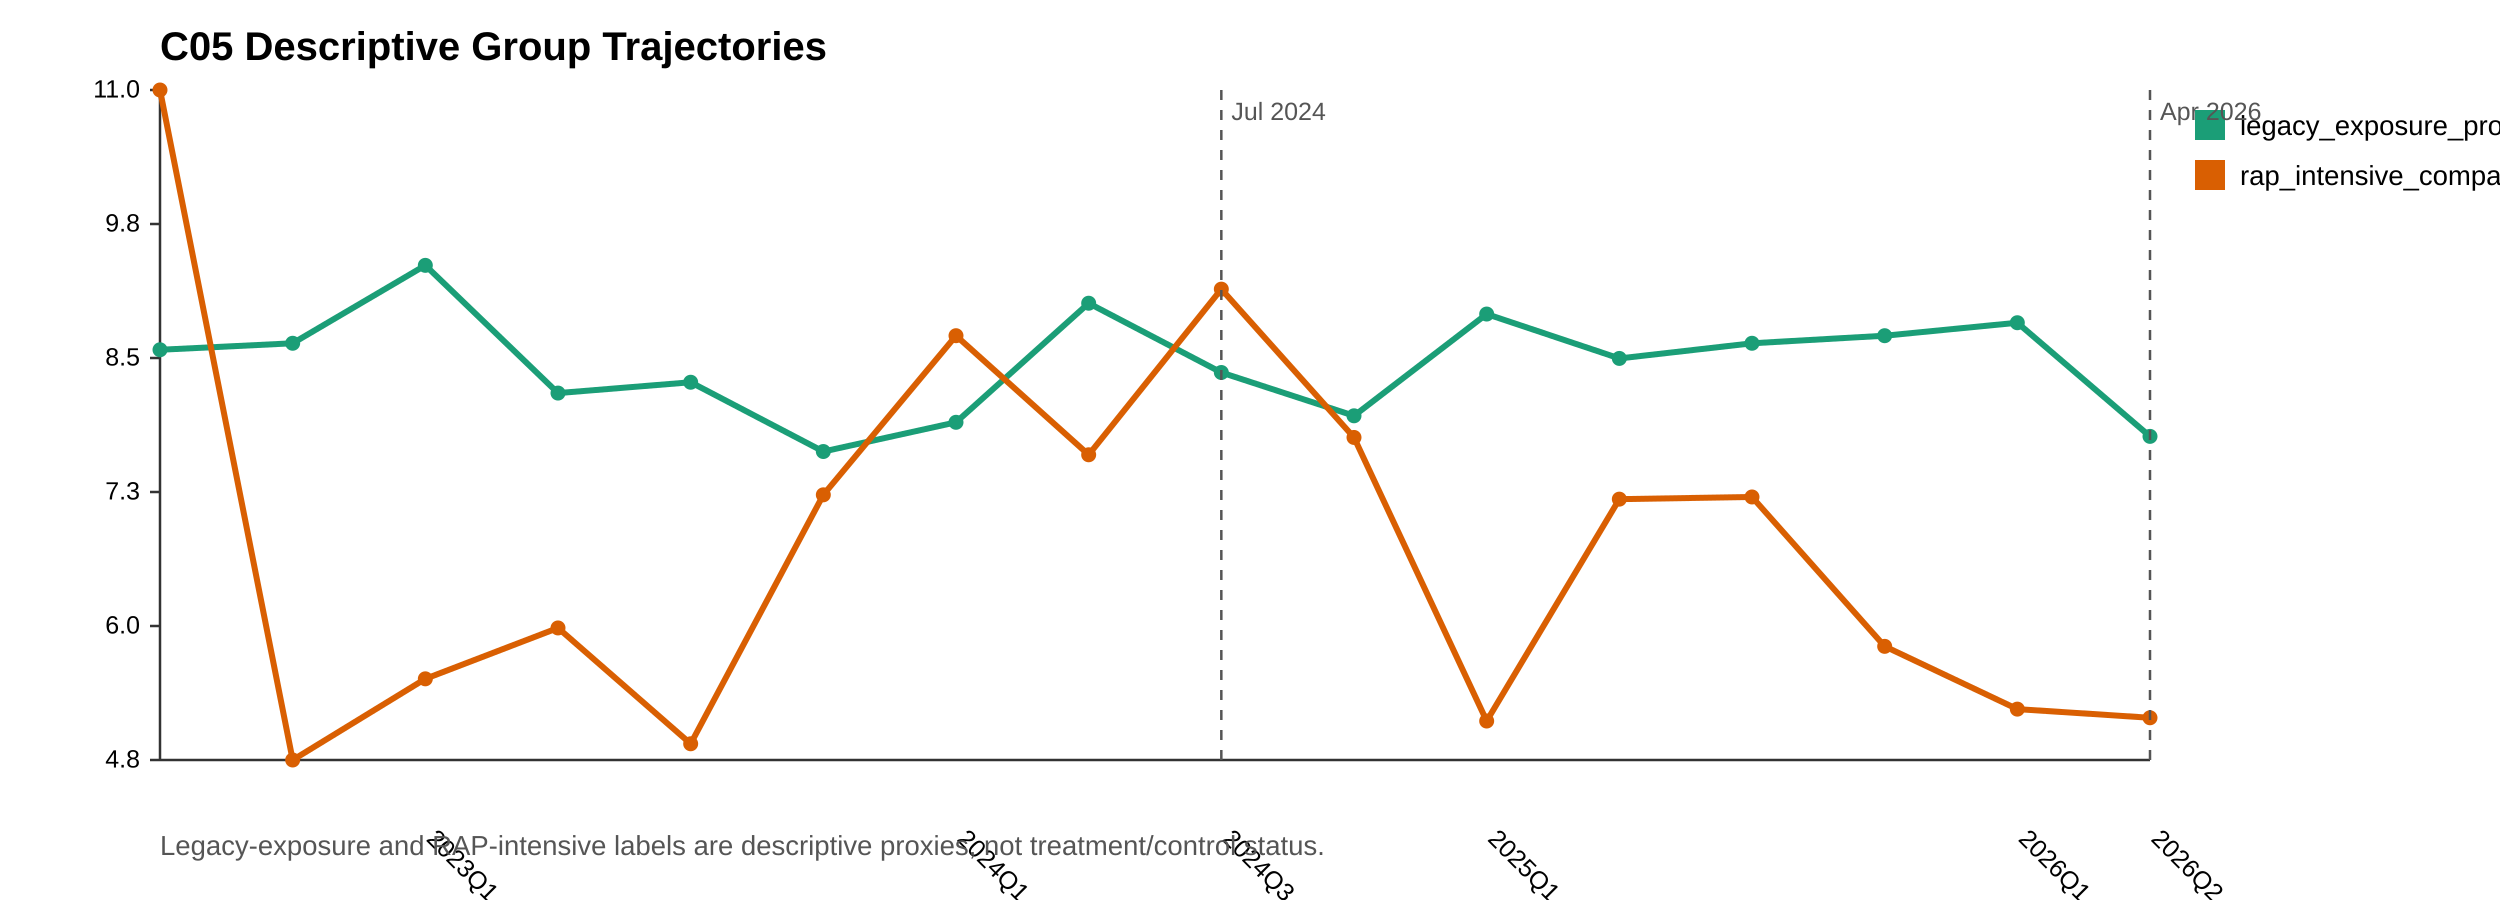
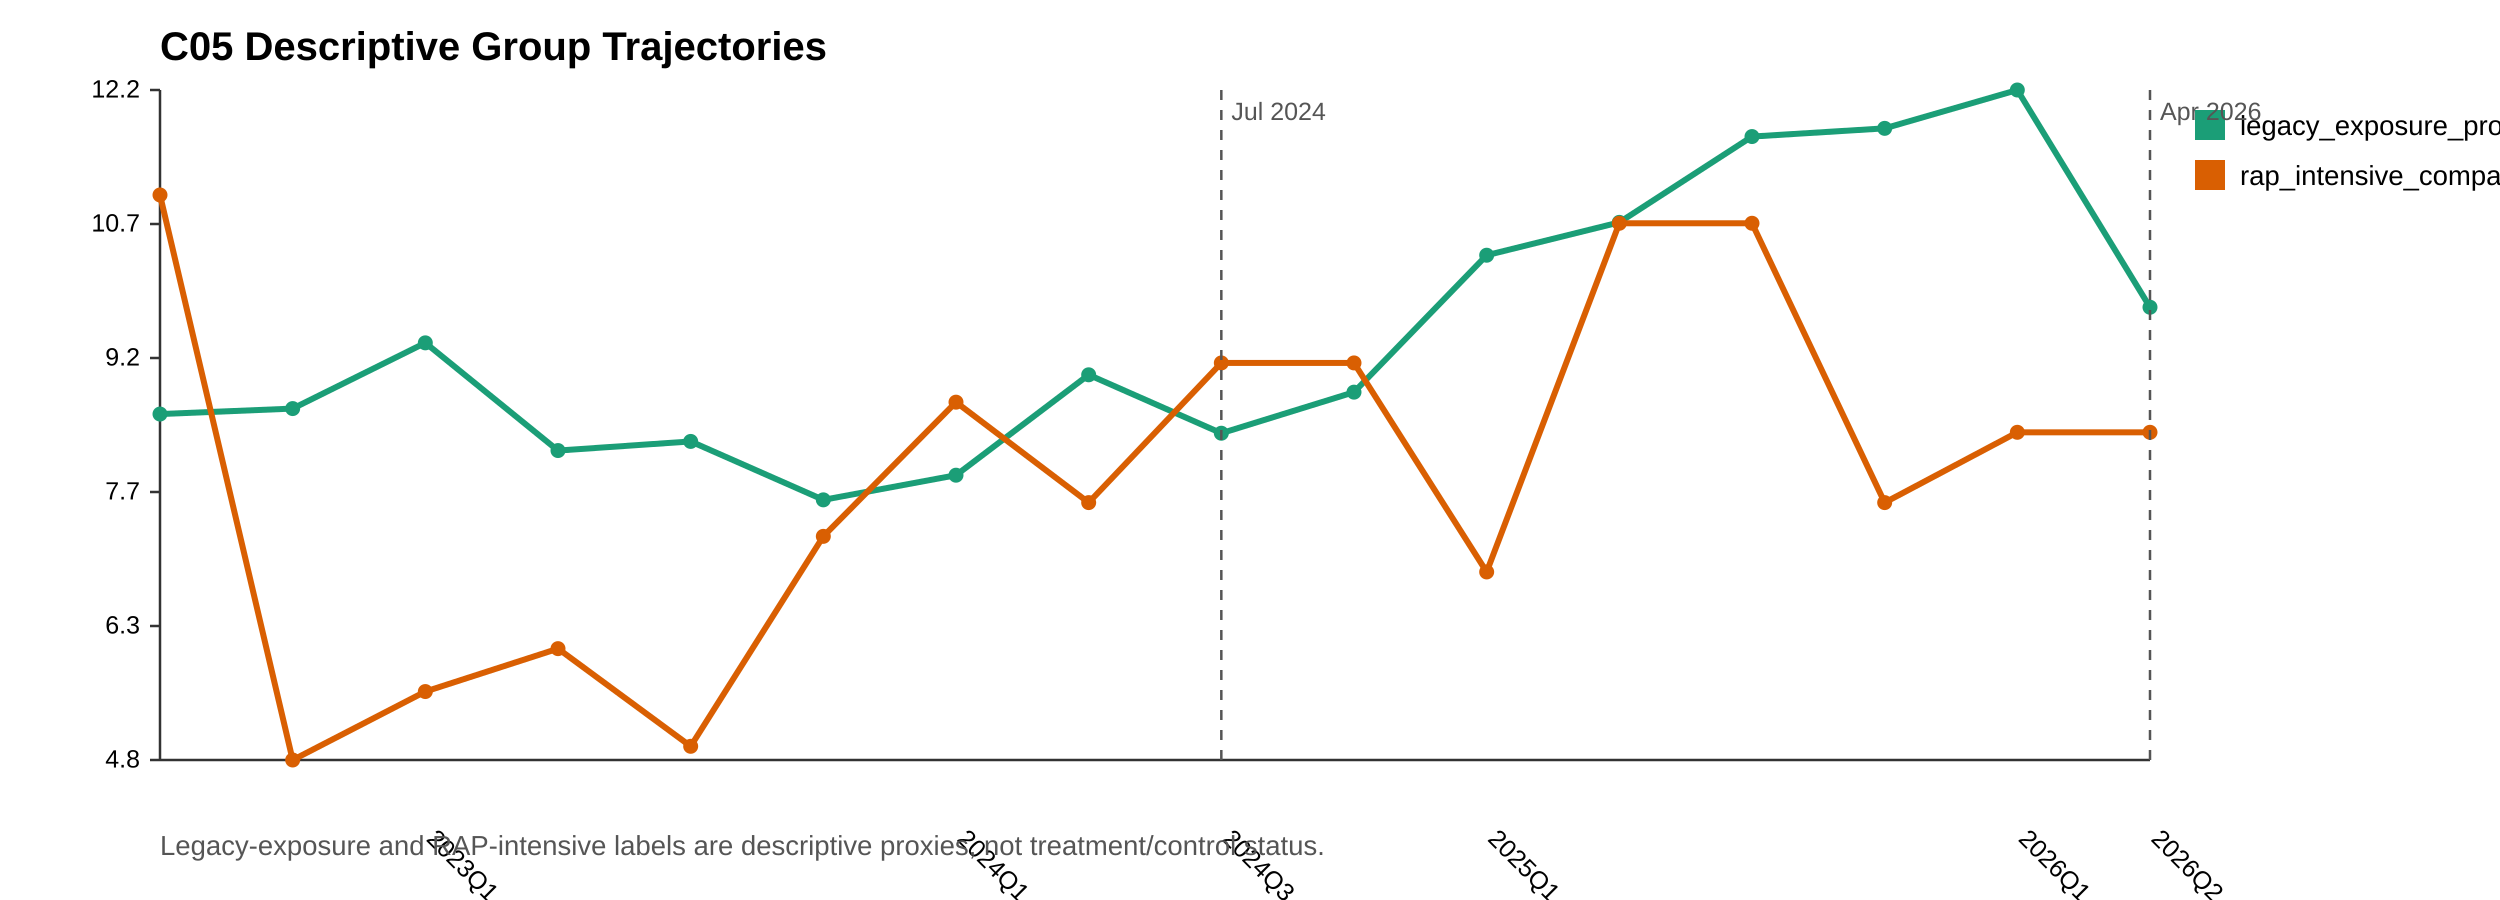
<svg xmlns="http://www.w3.org/2000/svg" width="1000" height="360" viewBox="0 0 1000 360">
  <rect width="100%" height="100%" fill="white" />
  <text x="64" y="24" font-family="Arial" font-size="16" font-weight="700">C05 Descriptive Group Trajectories</text>
  <line x1="64" y1="304" x2="860" y2="304" stroke="#333" />
  <line x1="64" y1="36" x2="64" y2="304" stroke="#333" />
  <line x1="60" y1="304.00" x2="64" y2="304.00" stroke="#333" />
  <text x="56" y="307.00" text-anchor="end" font-family="Arial" font-size="10">4.8</text>
  <line x1="60" y1="250.40" x2="64" y2="250.40" stroke="#333" />
-   <text x="56" y="253.40" text-anchor="end" font-family="Arial" font-size="10">6.0</text>
+   <text x="56" y="253.40" text-anchor="end" font-family="Arial" font-size="10">6.3</text>
  <line x1="60" y1="196.80" x2="64" y2="196.80" stroke="#333" />
-   <text x="56" y="199.80" text-anchor="end" font-family="Arial" font-size="10">7.3</text>
+   <text x="56" y="199.80" text-anchor="end" font-family="Arial" font-size="10">7.7</text>
  <line x1="60" y1="143.20" x2="64" y2="143.20" stroke="#333" />
-   <text x="56" y="146.20" text-anchor="end" font-family="Arial" font-size="10">8.5</text>
+   <text x="56" y="146.20" text-anchor="end" font-family="Arial" font-size="10">9.2</text>
  <line x1="60" y1="89.60" x2="64" y2="89.60" stroke="#333" />
-   <text x="56" y="92.60" text-anchor="end" font-family="Arial" font-size="10">9.8</text>
+   <text x="56" y="92.60" text-anchor="end" font-family="Arial" font-size="10">10.7</text>
  <line x1="60" y1="36.00" x2="64" y2="36.00" stroke="#333" />
-   <text x="56" y="39.00" text-anchor="end" font-family="Arial" font-size="10">11.0</text>
+   <text x="56" y="39.00" text-anchor="end" font-family="Arial" font-size="10">12.2</text>
  <text x="170.13" y="336" font-family="Arial" font-size="10" transform="rotate(45 170.13,336)">2023Q1</text>
  <text x="382.40" y="336" font-family="Arial" font-size="10" transform="rotate(45 382.40,336)">2024Q1</text>
  <text x="488.53" y="336" font-family="Arial" font-size="10" transform="rotate(45 488.53,336)">2024Q3</text>
  <text x="594.67" y="336" font-family="Arial" font-size="10" transform="rotate(45 594.67,336)">2025Q1</text>
  <text x="806.93" y="336" font-family="Arial" font-size="10" transform="rotate(45 806.93,336)">2026Q1</text>
  <text x="860.00" y="336" font-family="Arial" font-size="10" transform="rotate(45 860.00,336)">2026Q2</text>
-   <path d="M 64.00 139.91 L 117.07 137.31 L 170.13 106.14 L 223.20 157.23 L 276.27 152.90 L 329.33 180.61 L 382.40 168.92 L 435.47 121.29 L 488.53 149.00 L 541.60 166.32 L 594.67 125.62 L 647.73 143.37 L 700.80 137.31 L 753.87 134.28 L 806.93 129.09 L 860.00 174.55" fill="none" stroke="#1b9e77" stroke-width="2.4" />
-   <circle cx="64.00" cy="139.91" r="3" fill="#1b9e77" />
-   <circle cx="117.07" cy="137.31" r="3" fill="#1b9e77" />
-   <circle cx="170.13" cy="106.14" r="3" fill="#1b9e77" />
-   <circle cx="223.20" cy="157.23" r="3" fill="#1b9e77" />
-   <circle cx="276.27" cy="152.90" r="3" fill="#1b9e77" />
-   <circle cx="329.33" cy="180.61" r="3" fill="#1b9e77" />
-   <circle cx="382.40" cy="168.92" r="3" fill="#1b9e77" />
-   <circle cx="435.47" cy="121.29" r="3" fill="#1b9e77" />
-   <circle cx="488.53" cy="149.00" r="3" fill="#1b9e77" />
-   <circle cx="541.60" cy="166.32" r="3" fill="#1b9e77" />
-   <circle cx="594.67" cy="125.62" r="3" fill="#1b9e77" />
-   <circle cx="647.73" cy="143.37" r="3" fill="#1b9e77" />
-   <circle cx="700.80" cy="137.31" r="3" fill="#1b9e77" />
-   <circle cx="753.87" cy="134.28" r="3" fill="#1b9e77" />
-   <circle cx="806.93" cy="129.09" r="3" fill="#1b9e77" />
-   <circle cx="860.00" cy="174.55" r="3" fill="#1b9e77" />
+   <path d="M 64.00 165.62 L 117.07 163.43 L 170.13 137.14 L 223.20 180.22 L 276.27 176.57 L 329.33 199.94 L 382.40 190.08 L 435.47 149.92 L 488.53 173.29 L 541.60 156.86 L 594.67 102.09 L 647.73 88.94 L 700.80 54.62 L 753.87 51.34 L 806.93 36.00 L 860.00 122.90" fill="none" stroke="#1b9e77" stroke-width="2.4" />
+   <circle cx="64.00" cy="165.62" r="3" fill="#1b9e77" />
+   <circle cx="117.07" cy="163.43" r="3" fill="#1b9e77" />
+   <circle cx="170.13" cy="137.14" r="3" fill="#1b9e77" />
+   <circle cx="223.20" cy="180.22" r="3" fill="#1b9e77" />
+   <circle cx="276.27" cy="176.57" r="3" fill="#1b9e77" />
+   <circle cx="329.33" cy="199.94" r="3" fill="#1b9e77" />
+   <circle cx="382.40" cy="190.08" r="3" fill="#1b9e77" />
+   <circle cx="435.47" cy="149.92" r="3" fill="#1b9e77" />
+   <circle cx="488.53" cy="173.29" r="3" fill="#1b9e77" />
+   <circle cx="541.60" cy="156.86" r="3" fill="#1b9e77" />
+   <circle cx="594.67" cy="102.09" r="3" fill="#1b9e77" />
+   <circle cx="647.73" cy="88.94" r="3" fill="#1b9e77" />
+   <circle cx="700.80" cy="54.62" r="3" fill="#1b9e77" />
+   <circle cx="753.87" cy="51.34" r="3" fill="#1b9e77" />
+   <circle cx="806.93" cy="36.00" r="3" fill="#1b9e77" />
+   <circle cx="860.00" cy="122.90" r="3" fill="#1b9e77" />
  <rect x="878" y="44" width="12" height="12" fill="#1b9e77" />
  <text x="896" y="54" font-family="Arial" font-size="11">legacy_exposure_proxy</text>
-   <path d="M 64.00 36.00 L 117.07 304.00 L 170.13 271.53 L 223.20 251.18 L 276.27 297.51 L 329.33 197.93 L 382.40 134.28 L 435.47 181.91 L 488.53 115.66 L 541.60 174.98 L 594.67 288.41 L 647.73 199.66 L 700.80 198.79 L 753.87 258.54 L 806.93 283.65 L 860.00 287.11" fill="none" stroke="#d95f02" stroke-width="2.4" />
-   <circle cx="64.00" cy="36.00" r="3" fill="#d95f02" />
+   <path d="M 64.00 77.99 L 117.07 304.00 L 170.13 276.62 L 223.20 259.46 L 276.27 298.52 L 329.33 214.54 L 382.40 160.87 L 435.47 201.04 L 488.53 145.17 L 541.60 145.17 L 594.67 228.78 L 647.73 89.31 L 700.80 89.31 L 753.87 201.04 L 806.93 172.92 L 860.00 172.92" fill="none" stroke="#d95f02" stroke-width="2.4" />
+   <circle cx="64.00" cy="77.99" r="3" fill="#d95f02" />
  <circle cx="117.07" cy="304.00" r="3" fill="#d95f02" />
-   <circle cx="170.13" cy="271.53" r="3" fill="#d95f02" />
-   <circle cx="223.20" cy="251.18" r="3" fill="#d95f02" />
-   <circle cx="276.27" cy="297.51" r="3" fill="#d95f02" />
-   <circle cx="329.33" cy="197.93" r="3" fill="#d95f02" />
-   <circle cx="382.40" cy="134.28" r="3" fill="#d95f02" />
-   <circle cx="435.47" cy="181.91" r="3" fill="#d95f02" />
-   <circle cx="488.53" cy="115.66" r="3" fill="#d95f02" />
-   <circle cx="541.60" cy="174.98" r="3" fill="#d95f02" />
-   <circle cx="594.67" cy="288.41" r="3" fill="#d95f02" />
-   <circle cx="647.73" cy="199.66" r="3" fill="#d95f02" />
-   <circle cx="700.80" cy="198.79" r="3" fill="#d95f02" />
-   <circle cx="753.87" cy="258.54" r="3" fill="#d95f02" />
-   <circle cx="806.93" cy="283.65" r="3" fill="#d95f02" />
-   <circle cx="860.00" cy="287.11" r="3" fill="#d95f02" />
+   <circle cx="170.13" cy="276.62" r="3" fill="#d95f02" />
+   <circle cx="223.20" cy="259.46" r="3" fill="#d95f02" />
+   <circle cx="276.27" cy="298.52" r="3" fill="#d95f02" />
+   <circle cx="329.33" cy="214.54" r="3" fill="#d95f02" />
+   <circle cx="382.40" cy="160.87" r="3" fill="#d95f02" />
+   <circle cx="435.47" cy="201.04" r="3" fill="#d95f02" />
+   <circle cx="488.53" cy="145.17" r="3" fill="#d95f02" />
+   <circle cx="541.60" cy="145.17" r="3" fill="#d95f02" />
+   <circle cx="594.67" cy="228.78" r="3" fill="#d95f02" />
+   <circle cx="647.73" cy="89.31" r="3" fill="#d95f02" />
+   <circle cx="700.80" cy="89.31" r="3" fill="#d95f02" />
+   <circle cx="753.87" cy="201.04" r="3" fill="#d95f02" />
+   <circle cx="806.93" cy="172.92" r="3" fill="#d95f02" />
+   <circle cx="860.00" cy="172.92" r="3" fill="#d95f02" />
  <rect x="878" y="64" width="12" height="12" fill="#d95f02" />
  <text x="896" y="74" font-family="Arial" font-size="11">rap_intensive_comparison</text>
  <line x1="488.53" y1="36" x2="488.53" y2="304" stroke="#555" stroke-dasharray="4 4" />
  <text x="492.53" y="48" font-family="Arial" font-size="10" fill="#555">Jul 2024</text>
  <line x1="860.00" y1="36" x2="860.00" y2="304" stroke="#555" stroke-dasharray="4 4" />
  <text x="864.00" y="48" font-family="Arial" font-size="10" fill="#555">Apr 2026</text>
  <text x="64" y="342" font-family="Arial" font-size="11" fill="#555">Legacy-exposure and RAP-intensive labels are descriptive proxies, not treatment/control status.</text>
</svg>
